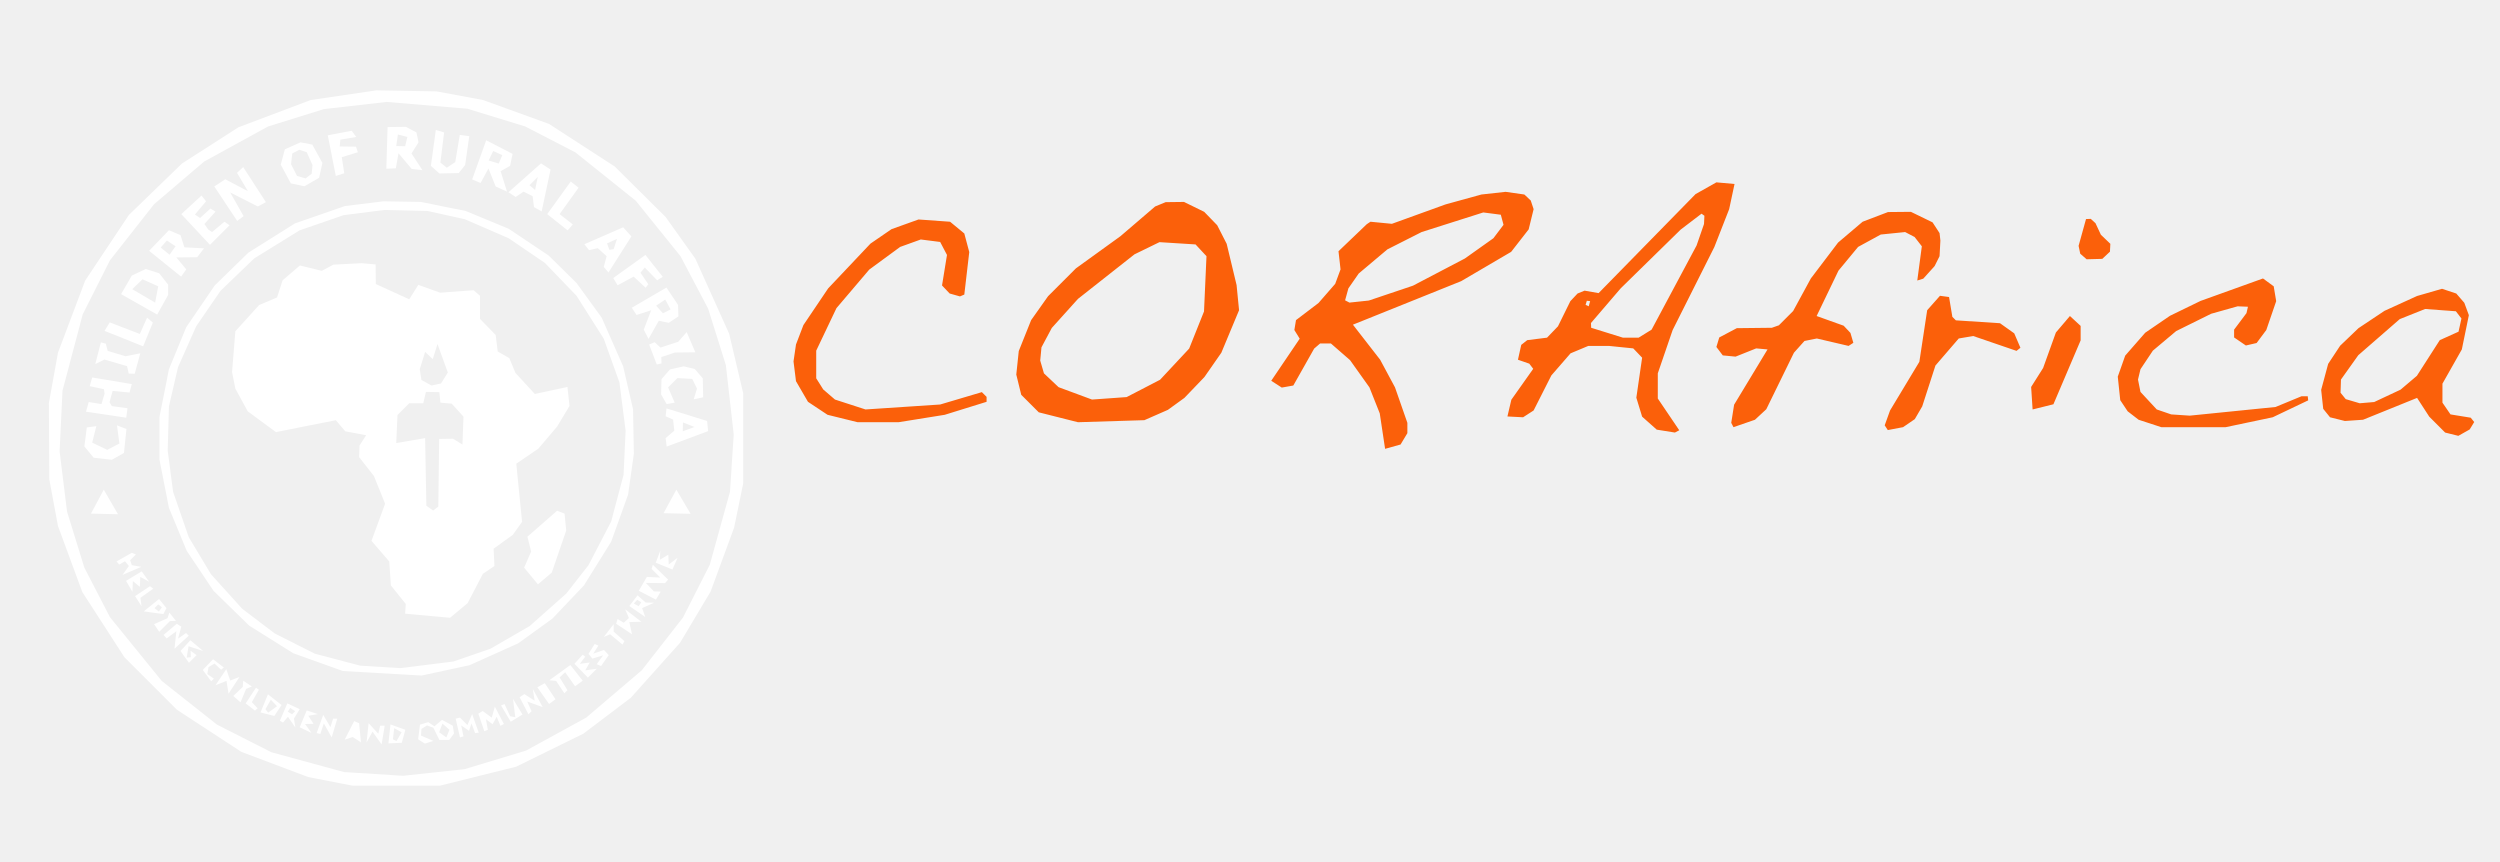
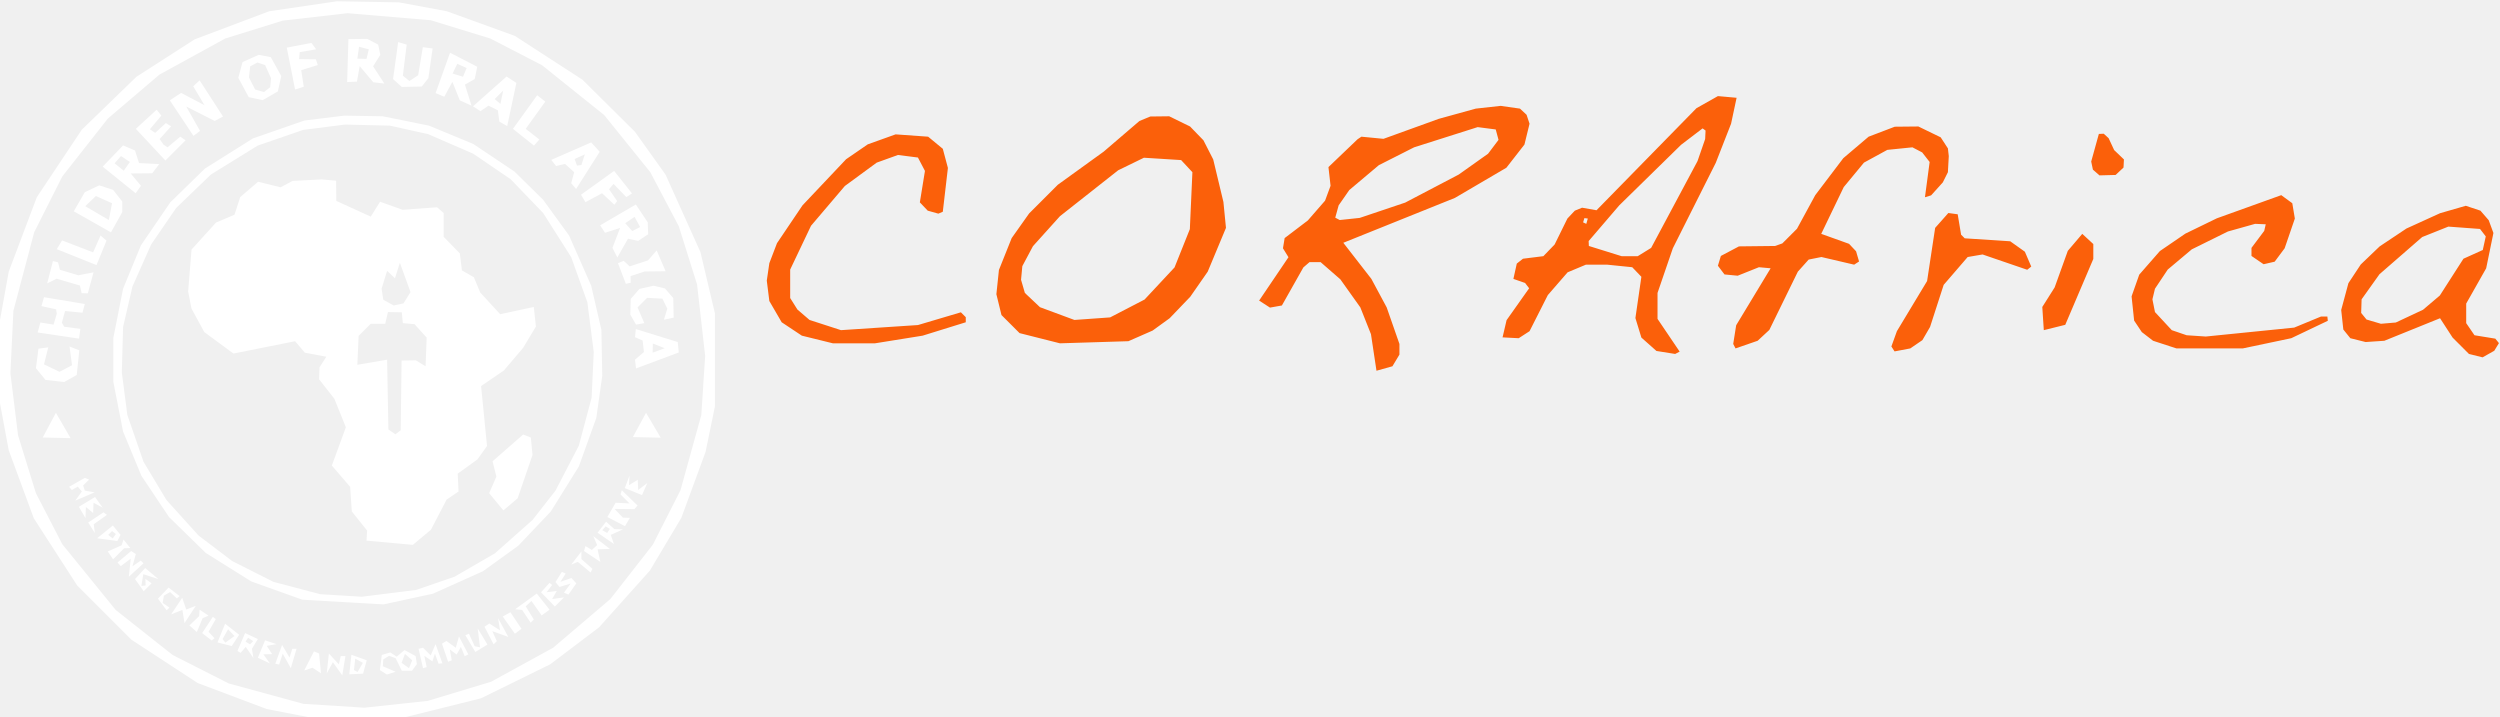
- <svg xmlns="http://www.w3.org/2000/svg" viewBox="0 0 1010 348" width="1010" height="348" role="img" aria-label="CORAfrica — Children of Rural Africa" fill-rule="evenodd">
+ <svg xmlns="http://www.w3.org/2000/svg" viewBox="20 36 980 281" width="980" height="281" role="img" aria-label="CORAfrica — Children of Rural Africa" fill-rule="evenodd">
  <path fill="#FFFFFF" d="M152.08,36.50 L176.33,36.92 L195.17,40.42 L221.83,50.08 L248.33,67.25 L268.92,87.67 L280.92,104.50 L294.58,134.83 L300.25,158.83 L300.25,195.33 L296.58,213.17 L287.08,239.00 L274.75,259.67 L254.83,281.92 L235.67,296.42 L208.50,309.75 L177.67,317.42 L142.50,317.42 L124.50,313.92 L97.50,303.75 L71.50,286.75 L50.25,265.50 L33.25,239.17 L23.42,212.50 L19.92,193.67 L19.75,162.83 L23.42,142.50 L34.42,113.33 L52.08,86.83 L73.50,66.08 L96.33,51.42 L125.50,40.42 L152.08,36.50Z M156.25,41.17 L188.83,43.92 L212.17,51.08 L232.50,61.58 L256.83,81.08 L274.92,103.50 L286.08,124.67 L293.25,147.50 L296.42,175.50 L294.92,198.67 L286.75,228.17 L275.92,249.50 L259.25,270.83 L236.83,289.92 L212.50,303.25 L187.67,310.75 L162.83,313.42 L139.00,311.92 L109.67,303.92 L87.67,292.75 L65.33,275.08 L44.42,249.33 L34.08,229.33 L27.08,206.67 L24.08,182.33 L25.25,157.83 L33.42,127.00 L44.42,105.17 L62.25,82.50 L82.50,65.25 L108.33,51.08 L130.83,44.08 L156.25,41.17Z M156.58,51.33 L164.00,51.25 L168.25,53.50 L169.08,57.50 L166.25,62.00 L170.67,68.75 L166.33,68.25 L161.00,61.92 L159.92,68.00 L156.08,68.17 L156.58,51.33Z M176.08,52.50 L179.42,53.50 L177.92,65.67 L180.50,67.75 L183.92,65.50 L185.75,54.50 L189.58,55.00 L187.92,66.67 L185.33,69.92 L177.50,70.08 L174.08,67.00 L176.08,52.50Z M142.08,52.83 L143.92,55.33 L137.50,56.42 L137.25,59.17 L143.83,59.25 L144.58,61.50 L138.08,63.50 L139.08,70.00 L135.67,71.08 L132.42,54.67 L142.08,52.83Z M160.75,54.33 L164.58,55.33 L163.67,59.08 L160.08,59.00 L160.75,54.33Z M196.42,56.67 L207.08,62.17 L206.08,67.00 L202.25,69.17 L204.83,77.42 L200.25,75.33 L197.33,68.08 L194.17,73.92 L190.75,72.50 L196.42,56.67Z M121.42,57.50 L126.17,58.42 L130.25,65.83 L128.92,71.83 L123.00,75.25 L117.50,74.08 L113.42,66.50 L115.08,60.33 L121.42,57.50Z M120.92,60.50 L123.92,61.50 L126.25,66.67 L125.92,70.17 L123.50,72.08 L120.00,71.08 L117.58,66.33 L118.08,62.00 L120.92,60.50Z M199.25,61.00 L202.92,62.67 L201.50,66.08 L197.42,64.83 L199.25,61.00Z M218.58,66.00 L222.42,68.50 L218.83,85.42 L215.75,83.67 L215.17,79.25 L211.50,77.42 L208.33,79.58 L205.42,77.67 L218.58,66.00Z M98.25,67.50 L107.42,81.67 L104.17,83.42 L93.00,77.75 L98.42,87.33 L95.83,89.25 L86.58,75.33 L91.00,72.42 L100.17,77.25 L95.75,69.83 L98.25,67.50Z M217.25,71.50 L216.17,76.75 L213.92,74.83 L217.25,71.50Z M230.58,73.33 L233.75,75.83 L226.08,86.50 L231.42,90.67 L229.33,93.08 L221.08,86.50 L230.58,73.33Z M81.42,79.00 L83.25,81.33 L78.75,86.67 L80.83,88.08 L85.00,84.25 L87.08,85.50 L82.58,90.50 L84.08,92.67 L85.67,93.75 L90.67,89.58 L92.75,91.00 L84.83,98.92 L73.25,86.50 L81.42,79.00Z M154.92,81.33 L170.00,81.58 L188.17,85.25 L205.50,92.42 L221.67,103.25 L232.92,114.33 L243.08,128.33 L251.75,148.00 L255.75,165.33 L256.08,183.33 L253.75,199.83 L246.92,218.83 L235.92,236.50 L223.17,249.92 L209.33,259.92 L189.67,268.75 L170.33,272.92 L138.50,271.08 L118.50,263.92 L100.67,252.75 L86.25,238.67 L75.42,222.50 L68.25,205.17 L64.42,185.67 L64.42,168.50 L68.25,149.17 L75.25,132.17 L86.75,115.33 L100.33,102.08 L119.17,90.25 L139.33,83.25 L154.92,81.33Z M155.25,84.83 L172.83,85.25 L187.83,88.58 L205.50,96.25 L220.17,106.25 L232.92,119.50 L243.92,136.83 L250.25,154.50 L252.75,174.00 L251.92,191.83 L246.92,210.67 L237.75,228.33 L228.75,239.83 L214.00,252.92 L198.17,262.08 L183.17,267.25 L161.83,269.92 L145.50,268.92 L127.17,264.08 L111.00,255.92 L97.83,245.92 L85.25,232.00 L76.25,217.00 L69.92,198.67 L67.75,182.00 L68.25,164.17 L71.92,148.33 L79.25,131.83 L89.08,117.50 L102.67,104.42 L121.00,93.08 L138.83,86.92 L155.25,84.83Z M251.75,91.83 L255.08,95.50 L245.83,110.08 L243.92,107.83 L245.08,103.50 L241.50,100.25 L238.00,101.08 L236.08,98.67 L251.75,91.83Z M68.25,93.00 L72.92,95.00 L74.50,99.92 L82.42,100.33 L79.67,103.92 L71.25,104.00 L75.25,108.83 L73.17,111.75 L60.25,101.33 L68.25,93.00Z M249.25,96.50 L247.92,100.67 L246.17,100.92 L245.25,98.33 L249.25,96.50Z M67.42,97.17 L70.92,99.50 L68.50,102.92 L64.92,100.00 L67.42,97.17Z M260.75,103.00 L267.75,111.83 L265.50,113.25 L260.50,108.08 L258.75,110.17 L261.92,114.83 L260.83,116.25 L256.00,111.75 L249.50,115.25 L247.75,112.33 L260.75,103.00Z M146.08,106.33 L151.75,106.83 L151.83,114.75 L165.33,120.92 L169.00,115.08 L177.83,118.25 L191.33,117.25 L193.92,119.50 L193.92,128.83 L200.25,135.33 L201.08,142.00 L205.75,144.67 L208.25,150.67 L216.08,159.17 L229.25,156.33 L230.08,164.00 L225.08,172.33 L217.50,181.25 L208.58,187.33 L210.92,210.83 L207.17,216.08 L199.42,221.67 L199.75,228.67 L195.08,231.83 L188.92,243.67 L181.83,249.58 L163.67,247.92 L163.92,244.00 L157.92,236.50 L157.25,226.83 L150.08,218.50 L155.58,203.50 L151.08,192.33 L145.08,184.67 L145.25,180.00 L147.92,175.83 L139.50,174.25 L135.67,169.75 L111.50,174.58 L100.08,166.17 L95.08,157.00 L93.75,150.33 L95.08,133.83 L104.67,123.25 L111.92,120.17 L114.17,113.25 L121.17,107.25 L130.00,109.42 L134.67,106.92 L146.08,106.33Z M58.92,108.67 L64.33,110.42 L67.92,115.00 L67.92,119.17 L63.50,127.08 L48.92,118.83 L53.25,111.33 L58.92,108.67Z M57.58,112.83 L63.92,115.67 L62.67,122.25 L53.42,116.83 L57.58,112.83Z M269.25,116.17 L273.92,123.17 L274.08,127.83 L270.17,130.42 L266.17,129.58 L262.00,136.92 L260.08,133.17 L263.08,125.33 L257.17,127.25 L255.25,124.33 L269.25,116.17Z M268.75,121.00 L270.92,125.00 L267.83,126.58 L265.08,123.50 L268.75,121.00Z M59.42,128.33 L61.75,130.33 L57.83,139.92 L42.25,133.67 L44.33,130.25 L56.50,134.92 L59.42,128.33Z M277.42,134.17 L280.92,142.33 L272.67,142.42 L267.17,144.25 L267.25,146.83 L265.33,147.25 L262.25,139.17 L264.50,138.25 L266.83,140.42 L274.00,138.08 L277.42,134.17Z M40.75,138.33 L42.75,138.83 L43.50,141.75 L50.67,143.92 L56.67,142.75 L54.42,151.00 L52.00,150.92 L51.33,147.92 L42.17,145.25 L38.50,147.08 L40.75,138.33Z M176.75,139.00 L180.92,150.50 L178.17,154.92 L174.33,155.75 L170.25,153.50 L169.58,149.17 L171.75,142.17 L174.83,145.08 L176.75,139.00Z M276.25,148.00 L280.67,149.08 L283.92,152.83 L284.08,160.50 L280.25,161.33 L281.58,157.00 L279.67,153.08 L273.67,152.75 L269.92,156.50 L272.58,162.67 L269.33,163.25 L267.08,159.33 L267.25,153.17 L270.67,149.25 L276.25,148.00Z M37.25,152.50 L53.25,155.17 L52.33,158.58 L45.50,157.92 L44.25,162.50 L45.17,164.08 L51.50,164.92 L51.00,168.75 L34.75,166.33 L35.83,162.42 L41.00,163.25 L42.25,159.00 L42.00,157.25 L36.25,156.00 L37.25,152.50Z M172.08,158.33 L177.50,158.42 L177.92,162.67 L182.50,163.08 L187.25,168.33 L186.83,179.58 L183.00,177.25 L177.42,177.33 L177.08,204.67 L175.00,206.25 L172.25,204.33 L171.75,177.00 L160.08,179.00 L160.58,167.67 L165.33,162.92 L171.00,162.92 L172.08,158.33Z M269.25,165.00 L285.67,170.08 L286.08,174.17 L269.33,180.42 L268.92,177.00 L272.42,174.00 L271.92,169.50 L268.92,168.17 L269.25,165.00Z M275.92,170.67 L280.58,172.50 L275.83,174.25 L275.92,170.67Z M47.25,171.83 L51.08,173.33 L50.08,183.00 L45.17,185.75 L37.83,184.92 L34.08,180.33 L35.08,172.67 L38.92,172.17 L37.25,178.83 L43.33,181.75 L48.25,179.17 L47.25,171.83Z M41.92,197.83 L47.67,207.75 L36.75,207.50 L41.92,197.83Z M273.25,197.83 L279.00,207.58 L268.08,207.33 L273.25,197.83Z M225.08,206.33 L228.08,207.50 L228.75,214.33 L222.92,231.33 L217.33,236.08 L211.75,229.33 L214.58,222.83 L213.08,216.83 L225.08,206.33Z M266.75,222.50 L266.58,226.17 L270.00,224.08 L270.17,228.08 L273.75,225.33 L271.67,230.08 L264.92,227.33 L266.75,222.50Z M53.25,223.33 L54.92,224.00 L52.58,226.33 L53.25,228.33 L57.08,229.00 L49.50,232.25 L52.08,228.67 L50.50,226.75 L48.17,228.08 L47.08,226.83 L53.25,223.33Z M263.75,228.17 L269.92,234.17 L268.67,235.58 L260.92,235.50 L264.17,238.92 L266.92,239.00 L265.00,242.25 L258.08,238.67 L261.33,233.08 L266.75,233.33 L263.25,229.83 L263.75,228.17Z M57.25,230.83 L60.25,235.00 L56.67,233.08 L56.50,237.08 L53.67,234.75 L53.50,239.08 L50.92,234.67 L57.25,230.83Z M60.58,236.83 L61.92,237.83 L56.75,241.50 L57.17,244.92 L54.58,240.83 L60.58,236.83Z M257.58,240.50 L260.83,243.42 L264.25,243.50 L259.42,245.67 L260.67,249.25 L254.25,244.83 L257.58,240.50Z M64.25,242.00 L67.25,245.67 L66.00,248.08 L58.08,247.00 L64.25,242.00Z M257.42,242.33 L259.08,243.33 L258.00,244.92 L256.08,243.83 L257.42,242.33Z M63.92,244.17 L65.42,245.33 L64.17,247.08 L62.42,245.67 L63.92,244.17Z M252.58,246.17 L259.08,251.17 L254.25,251.33 L255.33,256.25 L248.92,252.00 L249.50,250.08 L252.00,251.58 L254.08,249.67 L252.58,246.17Z M68.42,247.50 L71.08,250.83 L68.67,250.92 L64.33,255.25 L62.25,252.17 L67.67,249.75 L68.42,247.50Z M71.42,252.00 L73.25,253.17 L71.92,258.00 L75.17,255.75 L76.25,256.83 L70.50,262.08 L71.25,255.00 L67.33,257.92 L66.08,256.50 L71.42,252.00Z M247.92,252.17 L247.92,255.17 L252.25,259.00 L251.50,260.42 L246.50,256.25 L243.92,257.33 L247.92,252.17Z M76.92,258.67 L82.08,263.00 L76.17,261.08 L75.42,265.67 L77.08,265.50 L77.00,262.92 L79.42,264.67 L76.33,267.75 L72.92,263.00 L76.92,258.67Z M240.25,260.17 L241.75,260.83 L239.67,264.08 L244.00,262.58 L245.92,264.67 L242.83,269.08 L241.08,268.33 L243.67,264.75 L239.33,266.08 L237.75,264.17 L240.25,260.17Z M235.42,264.50 L236.42,265.33 L234.25,268.17 L238.25,267.67 L236.42,270.83 L241.08,270.17 L237.50,273.75 L232.08,268.17 L235.42,264.50Z M86.08,266.33 L90.42,269.67 L89.33,270.58 L86.67,268.08 L84.25,269.50 L83.75,272.33 L86.42,274.17 L85.33,275.25 L81.92,270.67 L86.08,266.33Z M230.42,268.67 L235.42,275.00 L232.33,277.25 L228.33,271.58 L226.08,273.67 L229.25,278.83 L228.00,280.08 L224.67,275.08 L221.92,274.83 L230.42,268.67Z M91.42,270.33 L93.00,274.92 L96.75,273.50 L92.33,280.25 L91.50,275.08 L87.08,276.83 L91.42,270.33Z M98.25,275.00 L101.75,277.33 L99.42,278.33 L97.17,283.75 L94.25,281.17 L98.08,277.50 L98.25,275.00Z M220.08,276.00 L224.42,282.50 L221.83,284.42 L217.08,277.67 L220.08,276.00Z M103.42,277.83 L104.58,278.67 L101.75,283.67 L104.08,286.17 L103.00,287.08 L99.25,284.17 L103.42,277.83Z M215.25,278.33 L219.25,285.67 L213.00,283.42 L214.75,287.33 L213.50,288.58 L209.92,281.67 L211.83,280.42 L216.00,283.08 L215.25,278.33Z M108.25,280.50 L113.75,284.83 L110.83,289.25 L105.25,287.83 L108.25,280.50Z M207.25,282.33 L211.08,288.67 L206.33,291.58 L202.42,285.00 L203.83,284.42 L206.08,289.33 L208.17,289.75 L207.25,282.33Z M109.42,282.67 L111.92,285.33 L108.33,287.92 L107.25,286.50 L109.42,282.67Z M116.08,284.17 L121.08,286.50 L118.75,290.33 L119.33,293.92 L116.33,289.58 L114.33,291.92 L113.08,291.17 L116.08,284.17Z M199.92,285.50 L203.58,292.50 L202.17,293.25 L200.67,289.58 L199.00,292.58 L196.33,290.58 L197.08,294.83 L195.67,295.42 L193.25,288.33 L195.00,287.25 L198.67,289.92 L199.92,285.50Z M117.25,286.00 L119.25,287.33 L118.00,288.58 L116.25,287.50 L117.25,286.00Z M123.92,287.00 L128.42,288.50 L124.58,289.17 L126.67,292.42 L123.25,292.50 L125.83,296.08 L121.08,293.83 L123.92,287.00Z M190.75,288.50 L193.42,296.00 L191.92,296.17 L190.50,292.25 L189.50,295.25 L186.33,293.08 L187.25,297.50 L185.83,297.92 L184.08,290.33 L185.83,289.92 L188.83,292.92 L190.75,288.50Z M130.58,288.83 L133.50,293.75 L134.58,290.33 L136.25,290.33 L134.00,297.92 L130.83,292.25 L129.42,296.50 L127.92,296.17 L130.58,288.83Z M178.58,290.83 L182.92,293.17 L183.42,296.33 L181.50,298.92 L177.50,298.92 L175.08,294.00 L172.50,293.08 L170.25,294.50 L170.08,297.17 L175.08,299.33 L171.67,300.42 L168.92,298.67 L169.67,292.75 L173.00,291.75 L175.50,293.42 L178.58,290.83Z M143.08,291.33 L145.08,292.17 L145.83,299.92 L142.50,297.75 L139.25,298.83 L143.08,291.33Z M148.92,292.17 L152.83,296.42 L153.58,293.17 L155.42,293.17 L154.17,300.75 L150.50,295.58 L148.08,300.00 L148.92,292.17Z M178.75,292.33 L181.58,294.83 L180.33,297.92 L177.42,295.83 L178.75,292.33Z M157.75,292.67 L163.75,294.83 L162.33,300.08 L156.92,300.33 L157.75,292.67Z M159.25,294.17 L162.25,295.83 L160.17,299.42 L158.75,298.67 L159.25,294.17Z" />
  <path fill="#FB600A" d="M693.42,73.67 L700.75,74.33 L698.58,84.50 L692.58,99.83 L675.75,133.33 L669.75,150.83 L669.75,161.00 L678.42,173.83 L676.67,174.75 L669.33,173.58 L663.42,168.33 L661.08,160.67 L663.42,144.50 L659.83,140.75 L650.00,139.75 L641.67,139.75 L634.50,142.75 L626.75,151.67 L619.58,165.83 L615.33,168.58 L609.00,168.25 L610.58,161.50 L619.42,149.00 L617.83,146.92 L613.25,145.33 L614.58,139.33 L617.00,137.42 L625.00,136.42 L629.42,131.83 L634.42,121.67 L637.33,118.58 L640.17,117.42 L645.83,118.42 L685.00,78.42 L693.42,73.67Z M608.25,77.50 L615.83,78.58 L618.42,81.00 L619.58,84.50 L617.58,92.67 L610.50,101.75 L590.33,113.58 L546.58,131.17 L557.58,145.33 L563.58,156.50 L568.58,170.83 L568.58,175.00 L565.83,179.58 L559.58,181.33 L557.42,167.00 L553.25,156.50 L545.42,145.50 L537.67,138.75 L533.33,138.75 L530.92,140.83 L522.50,155.75 L517.83,156.58 L513.58,153.83 L525.08,136.83 L522.92,133.33 L523.58,129.33 L532.67,122.42 L539.42,114.67 L541.58,108.83 L540.75,101.50 L552.17,90.58 L553.67,89.58 L562.33,90.42 L584.00,82.58 L598.50,78.58 L608.25,77.50Z M470.92,81.67 L478.33,81.58 L486.50,85.58 L491.75,91.00 L495.58,98.50 L499.58,115.17 L500.58,125.33 L493.42,142.50 L486.58,152.33 L478.50,160.75 L471.83,165.58 L462.33,169.75 L435.50,170.58 L419.67,166.58 L412.58,159.50 L410.58,151.33 L411.58,141.83 L416.58,129.33 L423.42,119.67 L434.67,108.42 L452.67,95.42 L466.67,83.42 L470.92,81.67Z M762.75,85.67 L772.00,85.58 L780.75,89.83 L783.58,94.17 L783.92,97.17 L783.58,103.50 L781.58,107.50 L777.00,112.58 L774.58,113.33 L776.42,99.50 L773.50,95.75 L769.67,93.75 L759.83,94.75 L750.67,99.75 L742.75,109.33 L733.92,127.67 L744.83,131.58 L747.58,134.50 L748.75,138.50 L746.83,139.75 L734.00,136.75 L729.00,137.75 L724.75,142.50 L713.58,165.33 L709.00,169.58 L700.33,172.58 L699.42,170.83 L700.58,163.50 L714.08,141.17 L709.50,140.75 L701.17,144.08 L696.00,143.58 L693.42,140.17 L694.58,136.33 L701.67,132.58 L715.83,132.42 L718.67,131.42 L724.42,125.67 L731.58,112.50 L742.58,98.00 L752.50,89.58 L762.75,85.67Z M599.25,85.83 L606.33,86.75 L607.42,90.83 L603.33,96.25 L591.83,104.42 L570.83,115.42 L553.00,121.42 L545.17,122.25 L543.42,121.33 L544.75,116.50 L548.92,110.50 L560.50,100.75 L574.33,93.75 L599.25,85.83Z M687.42,86.33 L688.58,87.17 L688.42,90.50 L685.42,99.17 L667.25,133.17 L662.00,136.42 L655.67,136.42 L642.83,132.42 L642.75,130.50 L654.75,116.50 L679.00,92.75 L687.42,86.33Z M842.75,88.50 L844.67,88.42 L846.58,90.17 L848.75,94.83 L852.58,98.50 L852.42,101.67 L849.33,104.58 L843.00,104.75 L840.42,102.50 L839.75,99.33 L842.75,88.50Z M371.08,88.67 L383.83,89.58 L389.58,94.33 L391.58,101.83 L389.58,119.00 L387.83,119.75 L383.67,118.58 L380.58,115.33 L382.58,103.00 L379.83,97.75 L372.00,96.75 L363.67,99.75 L351.17,108.92 L337.92,124.50 L329.75,141.67 L329.75,152.83 L332.58,157.33 L337.33,161.42 L349.67,165.42 L379.83,163.42 L396.67,158.42 L398.58,160.33 L398.58,162.33 L381.67,167.58 L363.00,170.58 L346.50,170.58 L334.33,167.58 L326.42,162.33 L321.58,154.00 L320.58,146.00 L321.58,139.17 L324.58,131.33 L334.58,116.50 L351.67,98.42 L360.17,92.58 L371.08,88.67Z M468.42,97.83 L483.00,98.75 L487.42,103.50 L486.42,125.83 L480.42,140.83 L468.67,153.42 L455.17,160.42 L441.17,161.42 L427.67,156.42 L421.75,150.83 L420.25,145.67 L420.75,140.33 L424.92,132.50 L435.50,120.75 L458.33,102.75 L468.42,97.83Z M914.25,112.50 L918.58,115.67 L919.58,121.67 L915.58,133.33 L911.67,138.58 L907.33,139.58 L902.58,136.33 L902.58,133.17 L907.58,126.50 L908.17,123.92 L904.00,123.75 L893.33,126.75 L879.17,133.75 L869.75,141.67 L864.75,149.17 L863.75,153.33 L864.75,158.33 L871.33,165.42 L877.17,167.42 L884.67,167.92 L919.33,164.42 L929.83,160.08 L932.33,160.08 L932.50,161.75 L918.17,168.58 L899.17,172.58 L873.17,172.58 L864.00,169.58 L859.58,166.17 L856.58,161.67 L855.58,152.17 L858.58,143.67 L866.67,134.42 L876.67,127.58 L889.00,121.58 L914.25,112.50Z M986.58,116.67 L992.33,118.58 L995.58,122.33 L997.42,127.33 L994.58,141.17 L986.75,155.00 L986.75,162.67 L990.00,167.42 L998.17,168.75 L999.58,170.50 L997.75,173.50 L993.17,176.08 L987.83,174.75 L981.42,168.33 L976.50,160.75 L954.67,169.58 L947.33,170.08 L941.33,168.58 L938.58,165.17 L937.75,157.50 L940.58,147.00 L945.42,139.67 L952.83,132.58 L963.33,125.58 L976.50,119.58 L986.58,116.67Z M783.75,119.50 L787.42,120.00 L788.75,128.00 L790.17,129.42 L808.00,130.58 L813.75,134.67 L816.25,140.50 L814.67,141.75 L797.17,135.75 L791.33,136.75 L781.92,147.67 L776.58,164.17 L773.58,169.33 L768.83,172.58 L762.67,173.75 L761.42,171.83 L763.58,165.83 L775.42,146.17 L778.58,125.33 L783.75,119.50Z M641.08,121.50 L642.42,121.67 L641.83,123.75 L640.58,123.17 L641.08,121.50Z M979.75,124.83 L992.17,125.75 L994.42,128.67 L993.25,134.00 L985.67,137.42 L976.42,151.83 L969.83,157.42 L959.17,162.42 L953.33,162.92 L947.67,161.25 L945.58,158.67 L945.75,153.33 L952.75,143.50 L969.50,128.92 L979.75,124.83Z M836.25,127.67 L840.58,131.67 L840.58,137.50 L829.58,163.33 L821.17,165.42 L820.58,156.33 L825.42,148.67 L830.58,134.33 L836.25,127.67Z" />
</svg>
